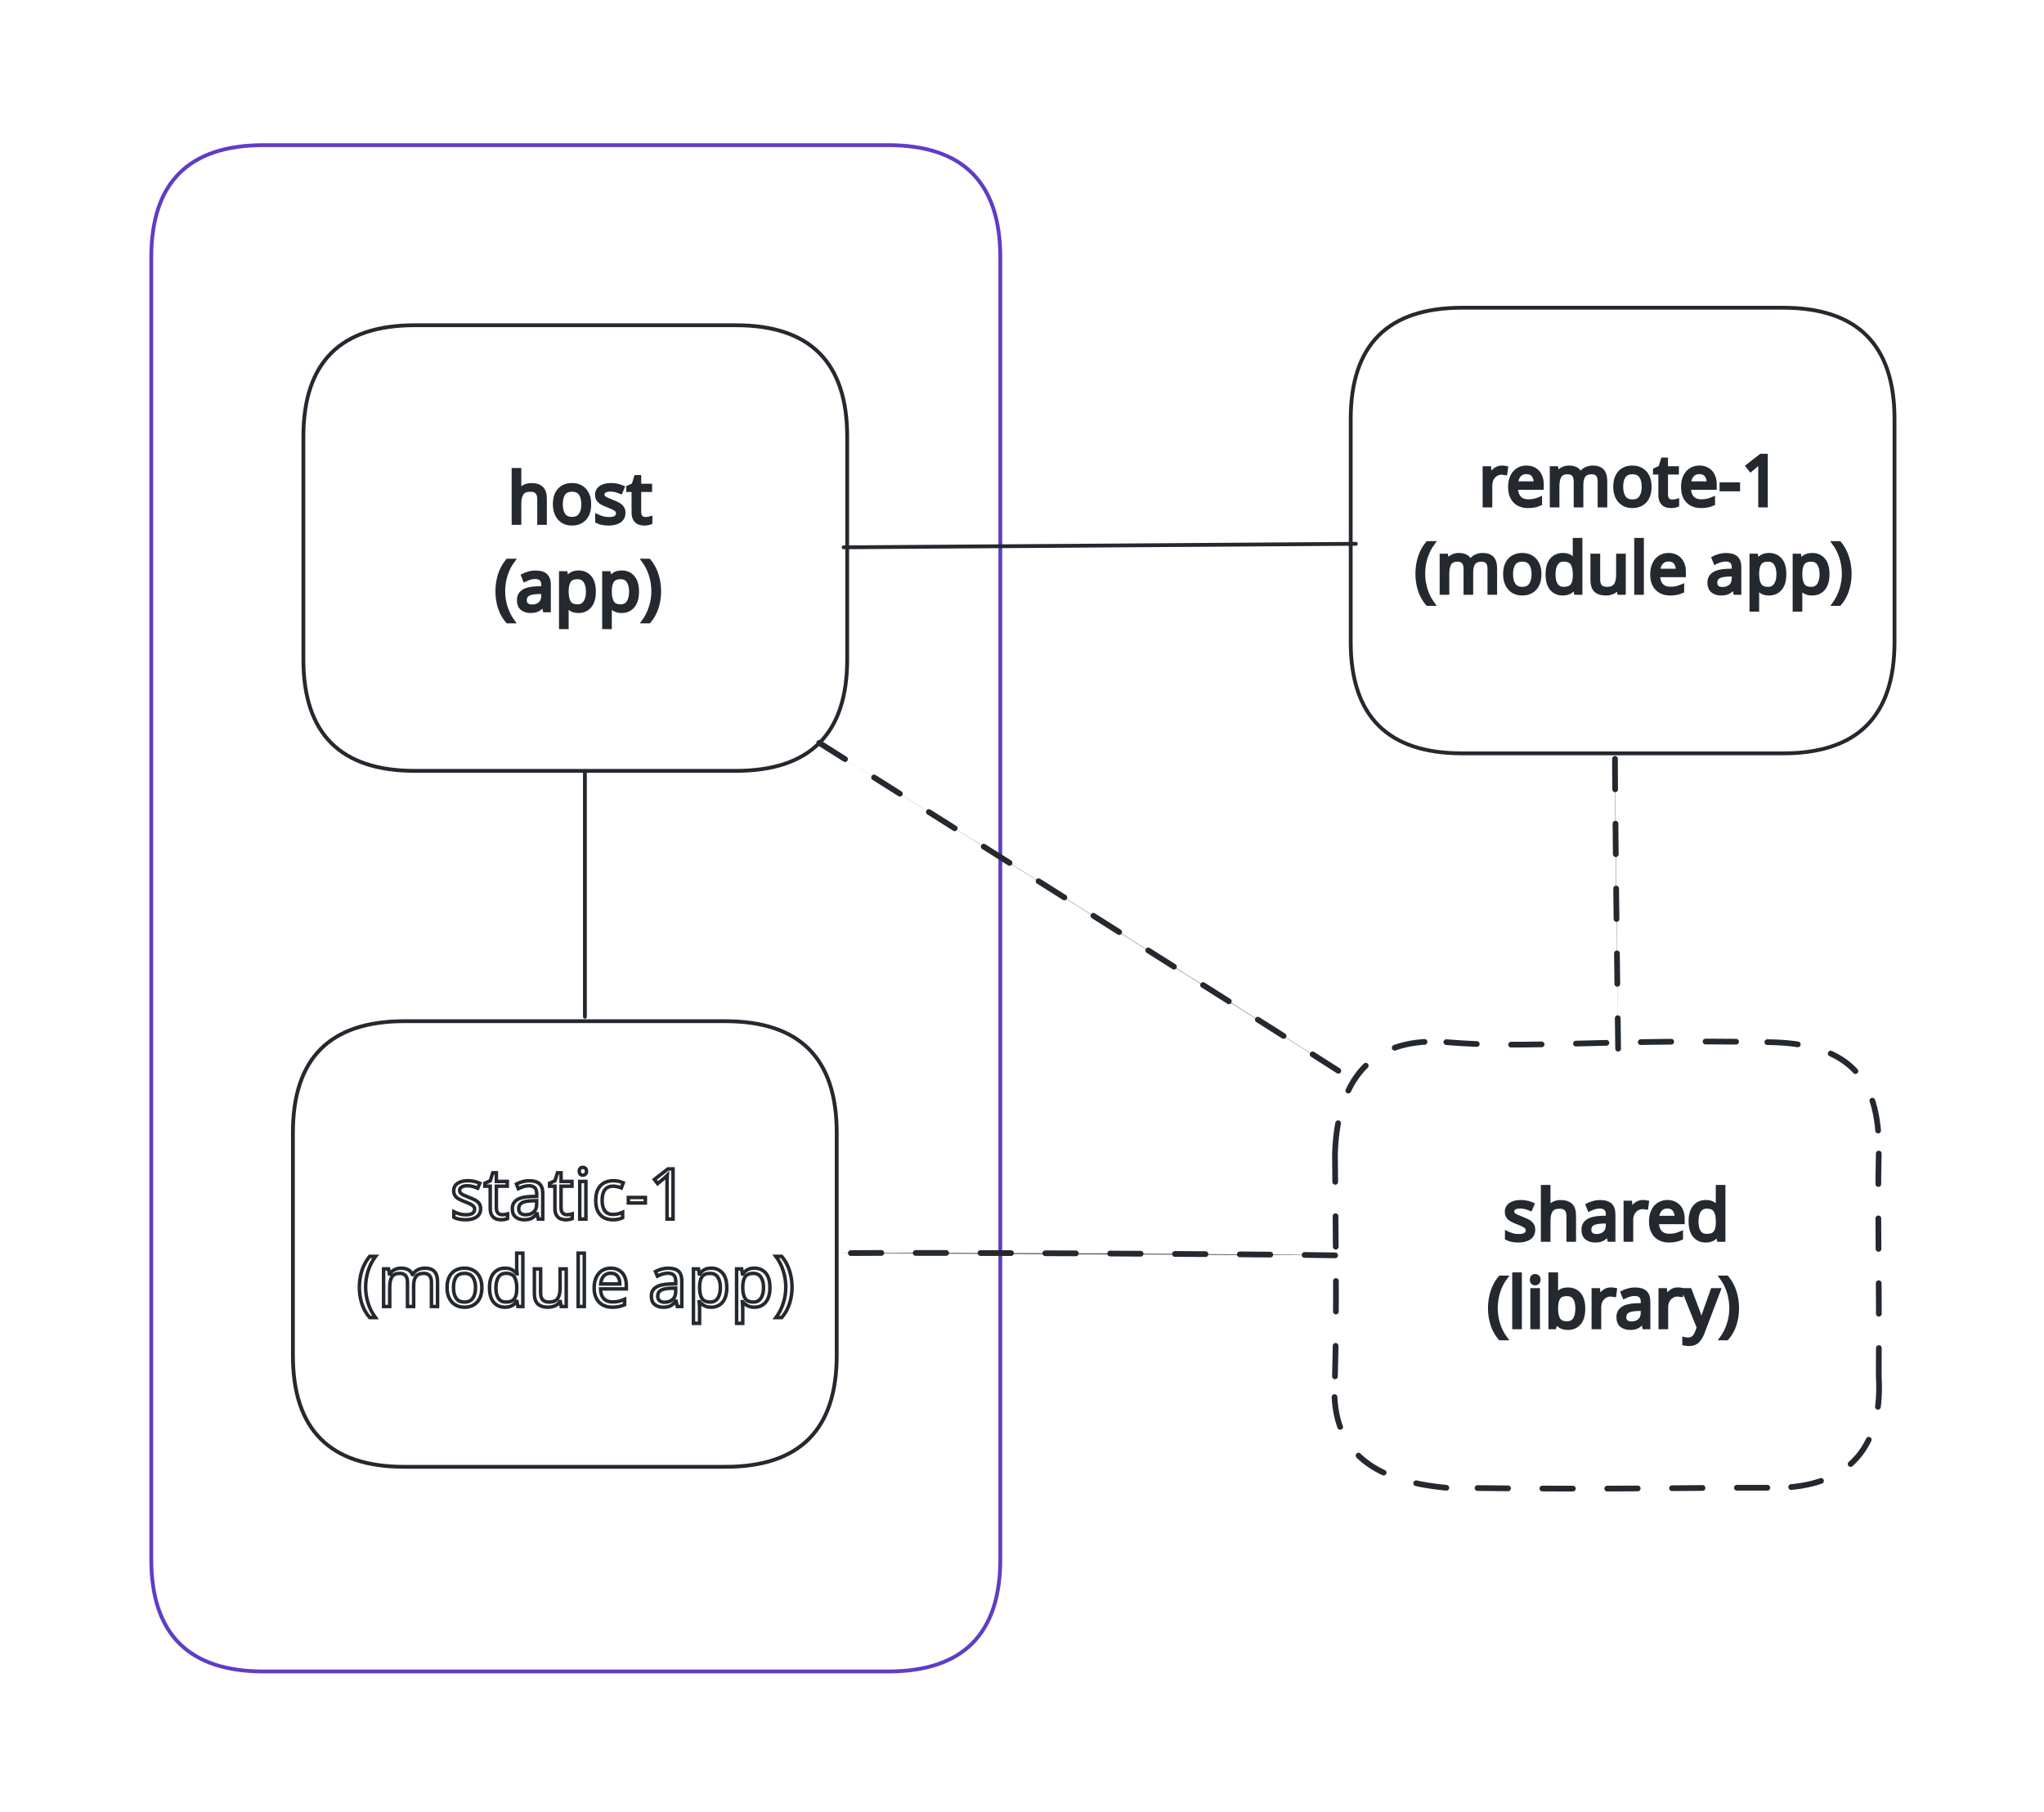
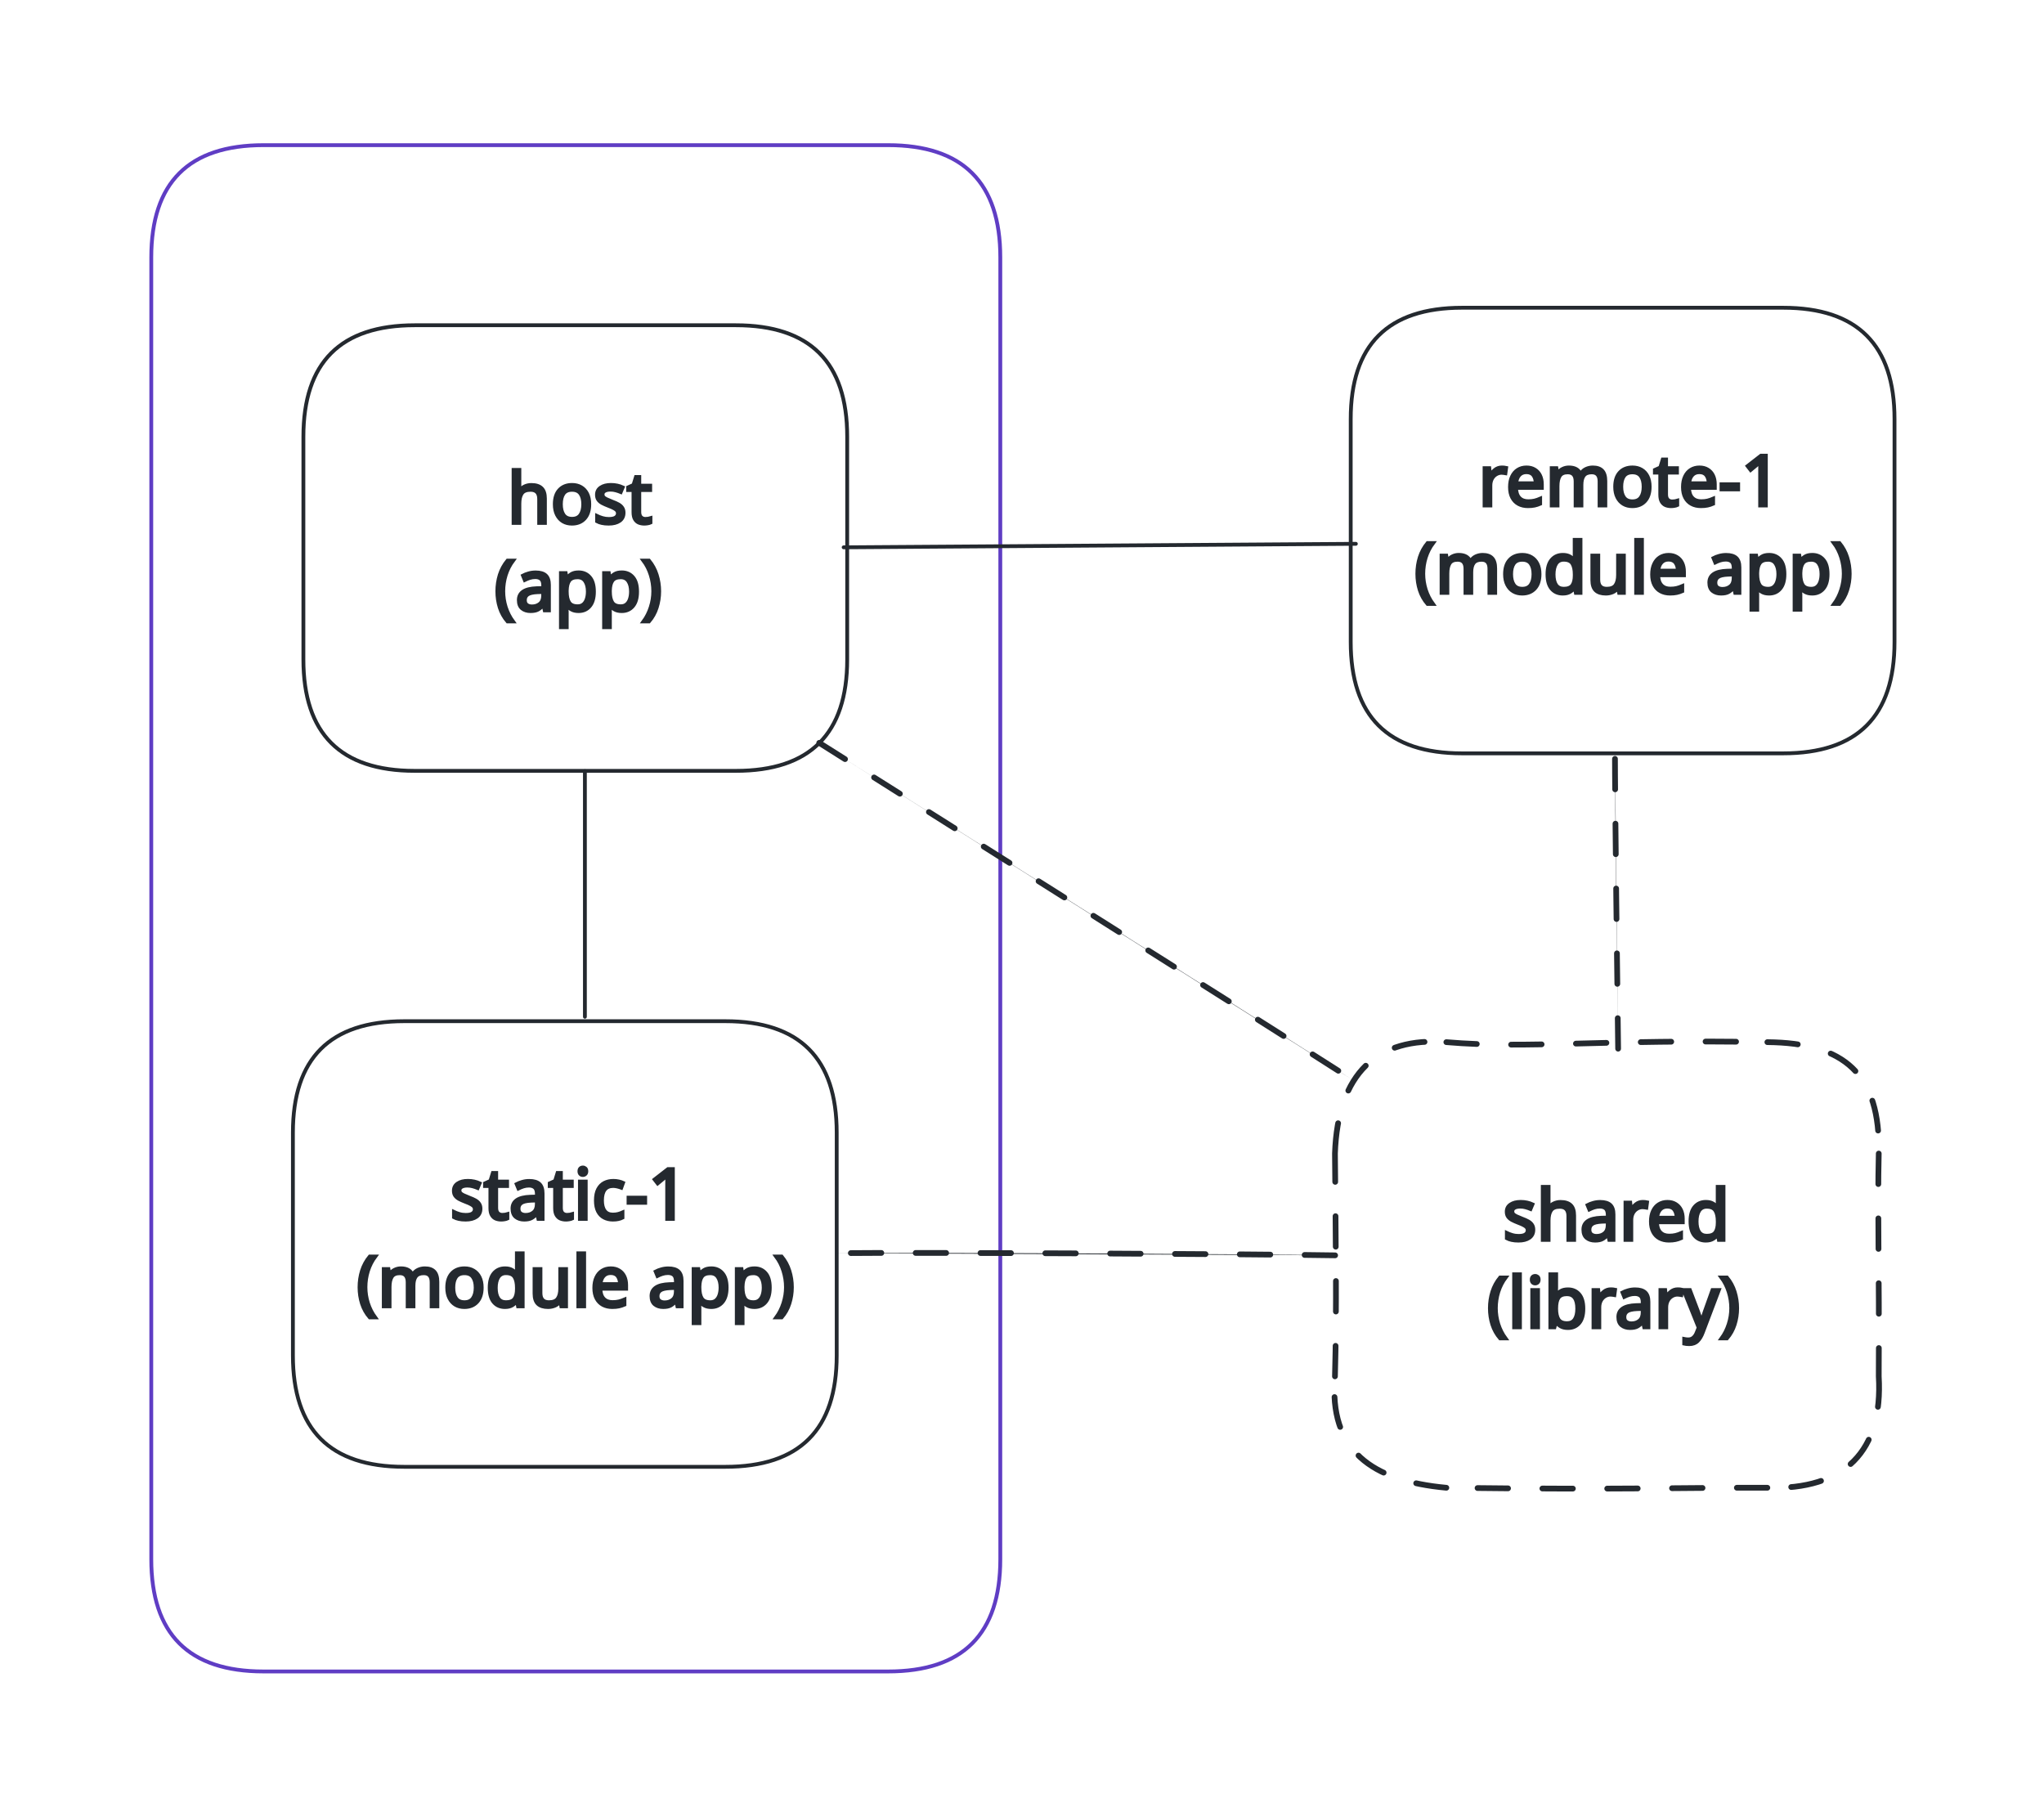
<svg xmlns="http://www.w3.org/2000/svg" version="1.1" width="536" height="475" viewBox="0 0 536 475" xml:space="preserve">
  <defs>
</defs>
  <rect x="0" y="0" width="100%" height="100%" fill="transparent" />
+   <g transform="matrix(0 0 0 0 0 0)" id="6549eb5a-51b3-407f-a714-ea3480b1079a">
+ </g>
  <g transform="matrix(1 0 0 1 268 237.5)" id="9d720283-4329-4cef-92f4-fbde3070bb06">
    <rect style="stroke: none; stroke-width: 1; stroke-dasharray: none; stroke-linecap: butt; stroke-dashoffset: 0; stroke-linejoin: miter; stroke-miterlimit: 4; fill: rgb(255,255,255); fill-rule: nonzero; opacity: 1; visibility: hidden;" vector-effect="non-scaling-stroke" x="-268" y="-237.5" rx="0" ry="0" width="536" height="475" />
  </g>
-   <g transform="matrix(0 0 0 0 0 0)" id="6549eb5a-51b3-407f-a714-ea3480b1079a">
- </g>
  <g transform="matrix(0.92 0 0 0.92 268 237.5)">
    <rect style="stroke: none; stroke-width: 1; stroke-dasharray: none; stroke-linecap: butt; stroke-dashoffset: 0; stroke-linejoin: miter; stroke-miterlimit: 4; fill: rgb(255,255,255); fill-rule: nonzero; opacity: 0;" vector-effect="non-scaling-stroke" x="-259" y="-227.5" rx="0" ry="0" width="518" height="455" />
  </g>
  <g transform="matrix(0.92 0 0 0.92 150.99 238.16)">
    <path style="stroke: rgb(95,61,196); stroke-width: 1; stroke-dasharray: none; stroke-linecap: round; stroke-dashoffset: 0; stroke-linejoin: miter; stroke-miterlimit: 4; fill: none; fill-rule: nonzero; opacity: 1;" vector-effect="non-scaling-stroke" transform=" translate(-121, -217.5)" d="M 32 0 M 32 0 C 88.07 0 144.13 0 210 0 M 32 0 C 68.46 0 104.93 0 210 0 M 210 0 C 231.33 0 242 10.67 242 32 M 210 0 C 231.33 0 242 10.67 242 32 M 242 32 C 242 110.16 242 188.32 242 403 M 242 32 C 242 157.27 242 282.54 242 403 M 242 403 C 242 424.33 231.33 435 210 435 M 242 403 C 242 424.33 231.33 435 210 435 M 210 435 C 154.8 435 99.61 435 32 435 M 210 435 C 148.3 435 86.59 435 32 435 M 32 435 C 10.67 435 0 424.33 0 403 M 32 435 C 10.67 435 0 424.33 0 403 M 0 403 C 0 328.19 0 253.38 0 32 M 0 403 C 0 276.47 0 149.94 0 32 M 0 32 C 0 10.67 10.67 0 32 0 M 0 32 C 0 10.67 10.67 0 32 0" stroke-linecap="round" />
  </g>
  <g transform="matrix(0.92 0 0 0.92 425.5 139.11)">
    <path style="stroke: rgb(36,41,47); stroke-width: 1; stroke-dasharray: none; stroke-linecap: round; stroke-dashoffset: 0; stroke-linejoin: miter; stroke-miterlimit: 4; fill: none; fill-rule: nonzero; opacity: 1;" vector-effect="non-scaling-stroke" transform=" translate(-77.5, -63.5)" d="M 31.75 0 M 31.75 0 C 58.46 0 85.17 0 123.25 0 M 31.75 0 C 68.02 0 104.3 0 123.25 0 M 123.25 0 C 144.42 0 155 10.58 155 31.75 M 123.25 0 C 144.42 0 155 10.58 155 31.75 M 155 31.75 C 155 52.85 155 73.95 155 95.25 M 155 31.75 C 155 51.4 155 71.05 155 95.25 M 155 95.25 C 155 116.42 144.42 127 123.25 127 M 155 95.25 C 155 116.42 144.42 127 123.25 127 M 123.25 127 C 96.33 127 69.41 127 31.75 127 M 123.25 127 C 93.7 127 64.16 127 31.75 127 M 31.75 127 C 10.58 127 0 116.42 0 95.25 M 31.75 127 C 10.58 127 0 116.42 0 95.25 M 0 95.25 C 0 71.77 0 48.3 0 31.75 M 0 95.25 C 0 78.76 0 62.27 0 31.75 M 0 31.75 C 0 10.58 10.58 0 31.75 0 M 0 31.75 C 0 10.58 10.58 0 31.75 0" stroke-linecap="round" />
  </g>
  <g transform="matrix(0.92 0 0 0.92 425.39 126.8)" style="">
    <text xml:space="preserve" font-family="Virgil, Segoe UI Emoji" font-size="20" font-style="normal" font-weight="normal" style="stroke: rgb(36,41,47); stroke-width: 1; stroke-dasharray: none; stroke-linecap: butt; stroke-dashoffset: 0; stroke-linejoin: miter; stroke-miterlimit: 4; fill: rgb(36,41,47); fill-rule: nonzero; opacity: 1; white-space: pre;">
      <tspan x="-40.98" y="6.28">remote-1</tspan>
    </text>
  </g>
  <g transform="matrix(0.92 0 0 0.92 425.44 149.72)" style="">
    <text xml:space="preserve" font-family="Virgil, Segoe UI Emoji" font-size="20" font-style="normal" font-weight="normal" style="stroke: rgb(36,41,47); stroke-width: 1; stroke-dasharray: none; stroke-linecap: butt; stroke-dashoffset: 0; stroke-linejoin: miter; stroke-miterlimit: 4; fill: rgb(36,41,47); fill-rule: nonzero; opacity: 1; white-space: pre;">
      <tspan x="-59.29" y="6.28">(module app)</tspan>
    </text>
  </g>
  <g transform="matrix(0.92 0 0 0.92 150.86 143.7)">
    <path style="stroke: rgb(36,41,47); stroke-width: 1; stroke-dasharray: none; stroke-linecap: round; stroke-dashoffset: 0; stroke-linejoin: miter; stroke-miterlimit: 4; fill: none; fill-rule: nonzero; opacity: 1;" vector-effect="non-scaling-stroke" transform=" translate(-77.5, -63.5)" d="M 31.75 0 M 31.75 0 C 51.67 0 71.58 0 123.25 0 M 31.75 0 C 54.23 0 76.7 0 123.25 0 M 123.25 0 C 144.42 0 155 10.58 155 31.75 M 123.25 0 C 144.42 0 155 10.58 155 31.75 M 155 31.75 C 155 47.7 155 63.66 155 95.25 M 155 31.75 C 155 54.77 155 77.8 155 95.25 M 155 95.25 C 155 116.42 144.42 127 123.25 127 M 155 95.25 C 155 116.42 144.42 127 123.25 127 M 123.25 127 C 94.87 127 66.49 127 31.75 127 M 123.25 127 C 92.12 127 60.99 127 31.75 127 M 31.75 127 C 10.58 127 0 116.42 0 95.25 M 31.75 127 C 10.58 127 0 116.42 0 95.25 M 0 95.25 C 0 73.29 0 51.33 0 31.75 M 0 95.25 C 0 76.7 0 58.16 0 31.75 M 0 31.75 C 0 10.58 10.58 0 31.75 0 M 0 31.75 C 0 10.58 10.58 0 31.75 0" stroke-linecap="round" />
  </g>
  <g transform="matrix(0.92 0 0 0.92 150.68 131.38)" style="">
    <text xml:space="preserve" font-family="Virgil, Segoe UI Emoji" font-size="20" font-style="normal" font-weight="normal" style="stroke: rgb(36,41,47); stroke-width: 1; stroke-dasharray: none; stroke-linecap: butt; stroke-dashoffset: 0; stroke-linejoin: miter; stroke-miterlimit: 4; fill: rgb(36,41,47); fill-rule: nonzero; opacity: 1; white-space: pre;">
      <tspan x="-19.15" y="6.28">host</tspan>
    </text>
  </g>
  <g transform="matrix(0.92 0 0 0.92 150.69 154.31)" style="">
    <text xml:space="preserve" font-family="Virgil, Segoe UI Emoji" font-size="20" font-style="normal" font-weight="normal" style="stroke: rgb(36,41,47); stroke-width: 1; stroke-dasharray: none; stroke-linecap: butt; stroke-dashoffset: 0; stroke-linejoin: miter; stroke-miterlimit: 4; fill: rgb(36,41,47); fill-rule: nonzero; opacity: 1; white-space: pre;">
      <tspan x="-22.88" y="6.28">(app)</tspan>
    </text>
  </g>
  <g transform="matrix(0.92 0 0 0.92 148.11 326.18)">
    <path style="stroke: rgb(36,41,47); stroke-width: 1; stroke-dasharray: none; stroke-linecap: round; stroke-dashoffset: 0; stroke-linejoin: miter; stroke-miterlimit: 4; fill: rgb(255,255,255); fill-opacity: 0; fill-rule: nonzero; opacity: 1;" vector-effect="non-scaling-stroke" transform=" translate(-77.5, -63.5)" d="M 31.75 0 M 31.75 0 C 62.65 0 93.54 0 123.25 0 M 31.75 0 C 54.39 0 77.03 0 123.25 0 M 123.25 0 C 144.42 0 155 10.58 155 31.75 M 123.25 0 C 144.42 0 155 10.58 155 31.75 M 155 31.75 C 155 53.76 155 75.77 155 95.25 M 155 31.75 C 155 45.74 155 59.74 155 95.25 M 155 95.25 C 155 116.42 144.42 127 123.25 127 M 155 95.25 C 155 116.42 144.42 127 123.25 127 M 123.25 127 C 92.04 127 60.84 127 31.75 127 M 123.25 127 C 99.63 127 76.01 127 31.75 127 M 31.75 127 C 10.58 127 0 116.42 0 95.25 M 31.75 127 C 10.58 127 0 116.42 0 95.25 M 0 95.25 C 0 80.54 0 65.83 0 31.75 M 0 95.25 C 0 72.09 0 48.94 0 31.75 M 0 31.75 C 0 10.58 10.58 0 31.75 0 M 0 31.75 C 0 10.58 10.58 0 31.75 0" stroke-linecap="round" />
  </g>
  <g transform="matrix(0.92 0 0 0.92 147.98 313.86)" style="">
-     <text xml:space="preserve" font-family="Virgil, Segoe UI Emoji" font-size="20" font-style="normal" font-weight="normal" style="stroke: rgb(36,41,47); stroke-width: 1; stroke-dasharray: none; stroke-linecap: butt; stroke-dashoffset: 0; stroke-linejoin: miter; stroke-miterlimit: 4; fill: rgb(255,255,255); fill-rule: nonzero; opacity: 1; white-space: pre;">
+     <text xml:space="preserve" font-family="Virgil, Segoe UI Emoji" font-size="20" font-style="normal" font-weight="normal" style="stroke: rgb(36,41,47); stroke-width: 1; stroke-dasharray: none; stroke-linecap: butt; stroke-dashoffset: 0; stroke-linejoin: miter; stroke-miterlimit: 4; fill: rgb(36,41,47); fill-rule: nonzero; opacity: 1; white-space: pre;">
      <tspan x="-32.54" y="6.28">static-1</tspan>
    </text>
  </g>
  <g transform="matrix(0.92 0 0 0.92 148.05 336.79)" style="">
-     <text xml:space="preserve" font-family="Virgil, Segoe UI Emoji" font-size="20" font-style="normal" font-weight="normal" style="stroke: rgb(36,41,47); stroke-width: 1; stroke-dasharray: none; stroke-linecap: butt; stroke-dashoffset: 0; stroke-linejoin: miter; stroke-miterlimit: 4; fill: rgb(255,255,255); fill-rule: nonzero; opacity: 1; white-space: pre;">
+     <text xml:space="preserve" font-family="Virgil, Segoe UI Emoji" font-size="20" font-style="normal" font-weight="normal" style="stroke: rgb(36,41,47); stroke-width: 1; stroke-dasharray: none; stroke-linecap: butt; stroke-dashoffset: 0; stroke-linejoin: miter; stroke-miterlimit: 4; fill: rgb(36,41,47); fill-rule: nonzero; opacity: 1; white-space: pre;">
      <tspan x="-59.29" y="6.28">(module app)</tspan>
    </text>
  </g>
  <g transform="matrix(0.92 0 0 0.92 421.33 331.71)">
    <path style="stroke: rgb(36,41,47); stroke-width: 1.5; stroke-dasharray: 8 9; stroke-linecap: round; stroke-dashoffset: 0; stroke-linejoin: miter; stroke-miterlimit: 4; fill: rgb(0,0,0); fill-opacity: 0; fill-rule: nonzero; opacity: 1;" vector-effect="non-scaling-stroke" transform=" translate(-77.46, -63.54)" d="M 31.75 0 M 31.75 0 C 54.94 1.98 76.71 -0.88 123.25 0 M 123.25 0 C 145.06 0.2 155.55 8.92 155 31.75 M 155 31.75 C 154.61 48.64 155.18 62.95 155 95.25 M 155 95.25 C 156.25 116.53 145.45 127.67 123.25 127 M 123.25 127 C 102.96 126.89 82.68 127.61 31.75 127 M 31.75 127 C 10.47 125.03 -1.8 116.41 0 95.25 M 0 95.25 C 0.53 76.38 0.2 54.93 0 31.75 M 0 31.75 C 0.8 8.81 12.08 -1.54 31.75 0" stroke-linecap="round" />
  </g>
  <g transform="matrix(0.92 0 0 0.92 421.23 319.37)" style="">
    <text xml:space="preserve" font-family="Virgil, Segoe UI Emoji" font-size="20" font-style="normal" font-weight="normal" style="stroke: rgb(36,41,47); stroke-width: 1; stroke-dasharray: none; stroke-linecap: butt; stroke-dashoffset: 0; stroke-linejoin: miter; stroke-miterlimit: 4; fill: rgb(36,41,47); fill-rule: nonzero; opacity: 1; white-space: pre;">
      <tspan x="-29.45" y="6.28">shared</tspan>
    </text>
  </g>
  <g transform="matrix(0.92 0 0 0.92 421.24 342.29)" style="">
    <text xml:space="preserve" font-family="Virgil, Segoe UI Emoji" font-size="20" font-style="normal" font-weight="normal" style="stroke: rgb(36,41,47); stroke-width: 1; stroke-dasharray: none; stroke-linecap: butt; stroke-dashoffset: 0; stroke-linejoin: miter; stroke-miterlimit: 4; fill: rgb(36,41,47); fill-rule: nonzero; opacity: 1; white-space: pre;">
      <tspan x="-34.04" y="6.28">(library)</tspan>
    </text>
  </g>
  <g transform="matrix(0.92 0 0 0.92 153.38 234.4)">
    <path style="stroke: rgb(36,41,47); stroke-width: 1; stroke-dasharray: none; stroke-linecap: round; stroke-dashoffset: 0; stroke-linejoin: miter; stroke-miterlimit: 4; fill: rgb(36,41,47); fill-rule: nonzero; opacity: 1;" vector-effect="non-scaling-stroke" transform=" translate(0, -35)" d="M 0 0 C 0 11.67 0 58.33 0 70 M 0 0 C 0 11.67 0 58.33 0 70" stroke-linecap="round" />
  </g>
  <g transform="matrix(0.92 0 0 0.92 285.21 239.24)">
    <path style="stroke: rgb(36,41,47); stroke-width: 1.5; stroke-dasharray: 8 9; stroke-linecap: round; stroke-dashoffset: 0; stroke-linejoin: miter; stroke-miterlimit: 4; fill: rgb(36,41,47); fill-rule: nonzero; opacity: 1;" vector-effect="non-scaling-stroke" transform=" translate(-76.52, -48.23)" d="M 0.02 -0.1 C 25.54 16.05 127.51 80.2 153.02 96.57" stroke-linecap="round" />
  </g>
  <g transform="matrix(0.92 0 0 0.92 423.9 235.81)">
    <path style="stroke: rgb(36,41,47); stroke-width: 1.5; stroke-dasharray: 8 9; stroke-linecap: round; stroke-dashoffset: 0; stroke-linejoin: miter; stroke-miterlimit: 4; fill: rgb(36,41,47); fill-rule: nonzero; opacity: 1;" vector-effect="non-scaling-stroke" transform=" translate(1, 41.48)" d="M -0.54 1.08 C -0.73 -13.01 -1.46 -70 -1.45 -84.05" stroke-linecap="round" />
  </g>
  <g transform="matrix(0.92 0 0 0.92 284.69 328.84)">
    <path style="stroke: rgb(36,41,47); stroke-width: 1.5; stroke-dasharray: 8 9; stroke-linecap: round; stroke-dashoffset: 0; stroke-linejoin: miter; stroke-miterlimit: 4; fill: rgb(36,41,47); fill-rule: nonzero; opacity: 1;" vector-effect="non-scaling-stroke" transform=" translate(70.03, 0.89)" d="M 1.08 -0.55 C -22.41 -0.94 -117.59 -1.42 -141.15 -1.17" stroke-linecap="round" />
  </g>
  <g transform="matrix(0.92 0 0 0.92 288.39 143.05)">
    <path style="stroke: rgb(36,41,47); stroke-width: 1; stroke-dasharray: none; stroke-linecap: round; stroke-dashoffset: 0; stroke-linejoin: miter; stroke-miterlimit: 4; fill: none; fill-rule: nonzero; opacity: 1;" vector-effect="non-scaling-stroke" transform=" translate(-73, 0.5)" d="M 0 0 C 24.33 -0.17 121.67 -0.83 146 -1 M 0 0 C 24.33 -0.17 121.67 -0.83 146 -1" stroke-linecap="round" />
  </g>
+   <g transform="matrix(0 0 0 0 0 0)">
+     <g style="">
+ </g>
+   </g>
+   <g transform="matrix(0 0 0 0 0 0)">
+     <g style="">
+ </g>
+   </g>
+   <g transform="matrix(0 0 0 0 0 0)">
+     <g style="">
+ </g>
+   </g>
+   <g transform="matrix(0 0 0 0 0 0)">
+     <g style="">
+ </g>
+   </g>
+   <g transform="matrix(0 0 0 0 0 0)">
+     <g style="">
+ </g>
+   </g>
+   <g transform="matrix(0 0 0 0 0 0)">
+     <g style="">
+ </g>
+   </g>
+   <g transform="matrix(0 0 0 0 0 0)">
+     <g style="">
+ </g>
+   </g>
+   <g transform="matrix(0 0 0 0 0 0)">
+     <g style="">
+ </g>
+   </g>
+   <g transform="matrix(0 0 0 0 0 0)">
+     <g style="">
+ </g>
+   </g>
+   <g transform="matrix(0 0 0 0 0 0)">
+     <g style="">
+ </g>
+   </g>
+   <g transform="matrix(0 0 0 0 0 0)">
+     <g style="">
+ </g>
+   </g>
+   <g transform="matrix(0 0 0 0 0 0)">
+     <g style="">
+ </g>
+   </g>
+   <g transform="matrix(0 0 0 0 0 0)">
+     <g style="">
+ </g>
+   </g>
+   <g transform="matrix(0 0 0 0 0 0)">
+     <g style="">
+ </g>
+   </g>
+   <g transform="matrix(0 0 0 0 0 0)">
+     <g style="">
+ </g>
+   </g>
+   <g transform="matrix(0 0 0 0 0 0)">
+     <g style="">
+ </g>
+   </g>
+   <g transform="matrix(0 0 0 0 0 0)">
+     <g style="">
+ </g>
+   </g>
+   <g transform="matrix(0 0 0 0 0 0)">
+     <g style="">
+ </g>
+   </g>
+   <g transform="matrix(0 0 0 0 0 0)">
+     <g style="">
+ </g>
+   </g>
+   <g transform="matrix(0 0 0 0 0 0)">
+     <g style="">
+ </g>
+   </g>
+   <g transform="matrix(0 0 0 0 0 0)">
+     <g style="">
+ </g>
+   </g>
+   <g transform="matrix(0 0 0 0 0 0)">
+     <g style="">
+ </g>
+   </g>
+   <g transform="matrix(0 0 0 0 0 0)">
+     <g style="">
+ </g>
+   </g>
+   <g transform="matrix(0 0 0 0 0 0)">
+     <g style="">
+ </g>
+   </g>
+   <g transform="matrix(0 0 0 0 0 0)">
+     <g style="">
+ </g>
+   </g>
+   <g transform="matrix(0 0 0 0 0 0)">
+     <g style="">
+ </g>
+   </g>
+   <g transform="matrix(0 0 0 0 0 0)">
+     <g style="">
+ </g>
+   </g>
+   <g transform="matrix(0 0 0 0 0 0)">
+     <g style="">
+ </g>
+   </g>
+   <g transform="matrix(0 0 0 0 0 0)">
+     <g style="">
+ </g>
+   </g>
+   <g transform="matrix(0 0 0 0 0 0)">
+     <g style="">
+ </g>
+   </g>
+   <g transform="matrix(0 0 0 0 0 0)">
+     <g style="">
+ </g>
+   </g>
+   <g transform="matrix(0 0 0 0 0 0)">
+     <g style="">
+ </g>
+   </g>
+   <g transform="matrix(0 0 0 0 0 0)">
+     <g style="">
+ </g>
+   </g>
  <g transform="matrix(NaN NaN NaN NaN 0 0)">
    <g style="">
</g>
  </g>
  <g transform="matrix(NaN NaN NaN NaN 0 0)">
    <g style="">
</g>
  </g>
-   <g transform="matrix(NaN NaN NaN NaN 0 0)">
-     <g style="">
- </g>
-   </g>
-   <g transform="matrix(NaN NaN NaN NaN 0 0)">
-     <g style="">
- </g>
-   </g>
-   <g transform="matrix(NaN NaN NaN NaN 0 0)">
-     <g style="">
- </g>
-   </g>
-   <g transform="matrix(NaN NaN NaN NaN 0 0)">
-     <g style="">
- </g>
-   </g>
-   <g transform="matrix(NaN NaN NaN NaN 0 0)">
-     <g style="">
- </g>
-   </g>
-   <g transform="matrix(NaN NaN NaN NaN 0 0)">
-     <g style="">
- </g>
-   </g>
-   <g transform="matrix(NaN NaN NaN NaN 0 0)">
-     <g style="">
- </g>
-   </g>
-   <g transform="matrix(NaN NaN NaN NaN 0 0)">
-     <g style="">
- </g>
-   </g>
-   <g transform="matrix(NaN NaN NaN NaN 0 0)">
-     <g style="">
- </g>
-   </g>
-   <g transform="matrix(NaN NaN NaN NaN 0 0)">
-     <g style="">
- </g>
-   </g>
-   <g transform="matrix(NaN NaN NaN NaN 0 0)">
-     <g style="">
- </g>
-   </g>
-   <g transform="matrix(NaN NaN NaN NaN 0 0)">
-     <g style="">
- </g>
-   </g>
-   <g transform="matrix(NaN NaN NaN NaN 0 0)">
-     <g style="">
- </g>
-   </g>
-   <g transform="matrix(NaN NaN NaN NaN 0 0)">
-     <g style="">
- </g>
-   </g>
-   <g transform="matrix(NaN NaN NaN NaN 0 0)">
-     <g style="">
- </g>
-   </g>
-   <g transform="matrix(NaN NaN NaN NaN 0 0)">
-     <g style="">
- </g>
-   </g>
-   <g transform="matrix(NaN NaN NaN NaN 0 0)">
-     <g style="">
- </g>
-   </g>
-   <g transform="matrix(NaN NaN NaN NaN 0 0)">
-     <g style="">
- </g>
-   </g>
-   <g transform="matrix(NaN NaN NaN NaN 0 0)">
-     <g style="">
- </g>
-   </g>
-   <g transform="matrix(NaN NaN NaN NaN 0 0)">
-     <g style="">
- </g>
-   </g>
-   <g transform="matrix(NaN NaN NaN NaN 0 0)">
-     <g style="">
- </g>
-   </g>
-   <g transform="matrix(NaN NaN NaN NaN 0 0)">
-     <g style="">
- </g>
-   </g>
-   <g transform="matrix(NaN NaN NaN NaN 0 0)">
-     <g style="">
- </g>
-   </g>
-   <g transform="matrix(NaN NaN NaN NaN 0 0)">
-     <g style="">
- </g>
-   </g>
-   <g transform="matrix(NaN NaN NaN NaN 0 0)">
-     <g style="">
- </g>
-   </g>
-   <g transform="matrix(NaN NaN NaN NaN 0 0)">
-     <g style="">
- </g>
-   </g>
-   <g transform="matrix(NaN NaN NaN NaN 0 0)">
-     <g style="">
- </g>
-   </g>
-   <g transform="matrix(NaN NaN NaN NaN 0 0)">
-     <g style="">
- </g>
-   </g>
-   <g transform="matrix(NaN NaN NaN NaN 0 0)">
-     <g style="">
- </g>
-   </g>
-   <g transform="matrix(NaN NaN NaN NaN 0 0)">
-     <g style="">
- </g>
-   </g>
-   <g transform="matrix(NaN NaN NaN NaN 0 0)">
-     <g style="">
- </g>
-   </g>
</svg>
